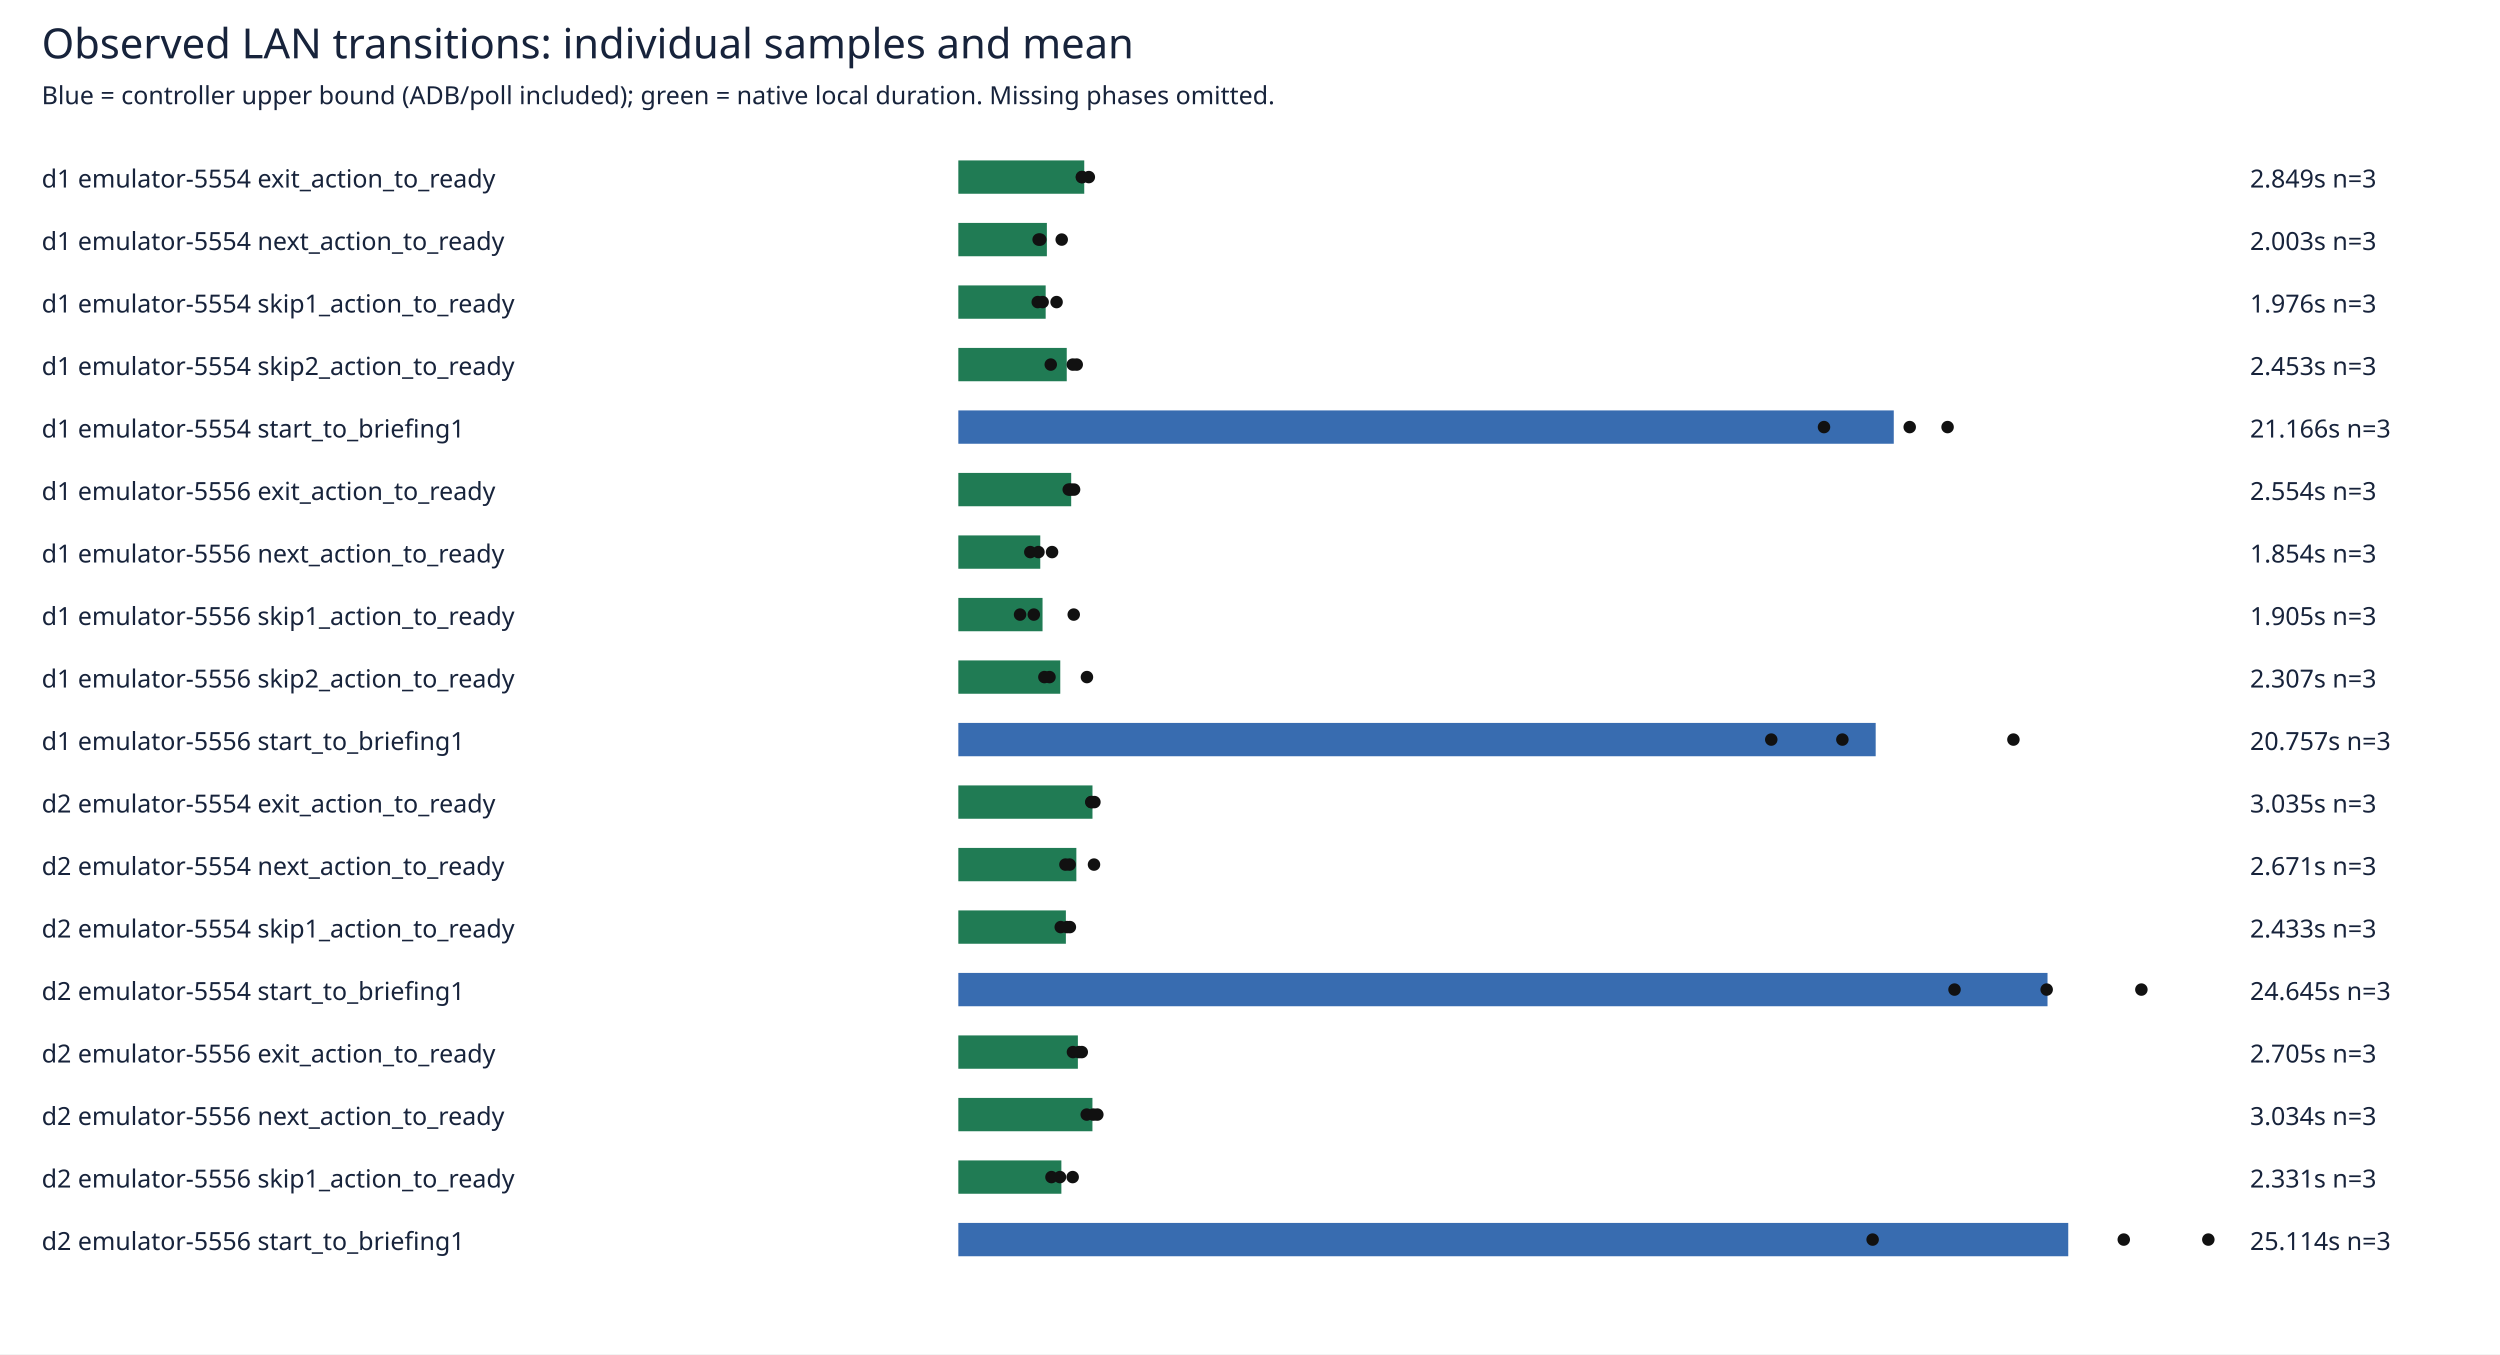
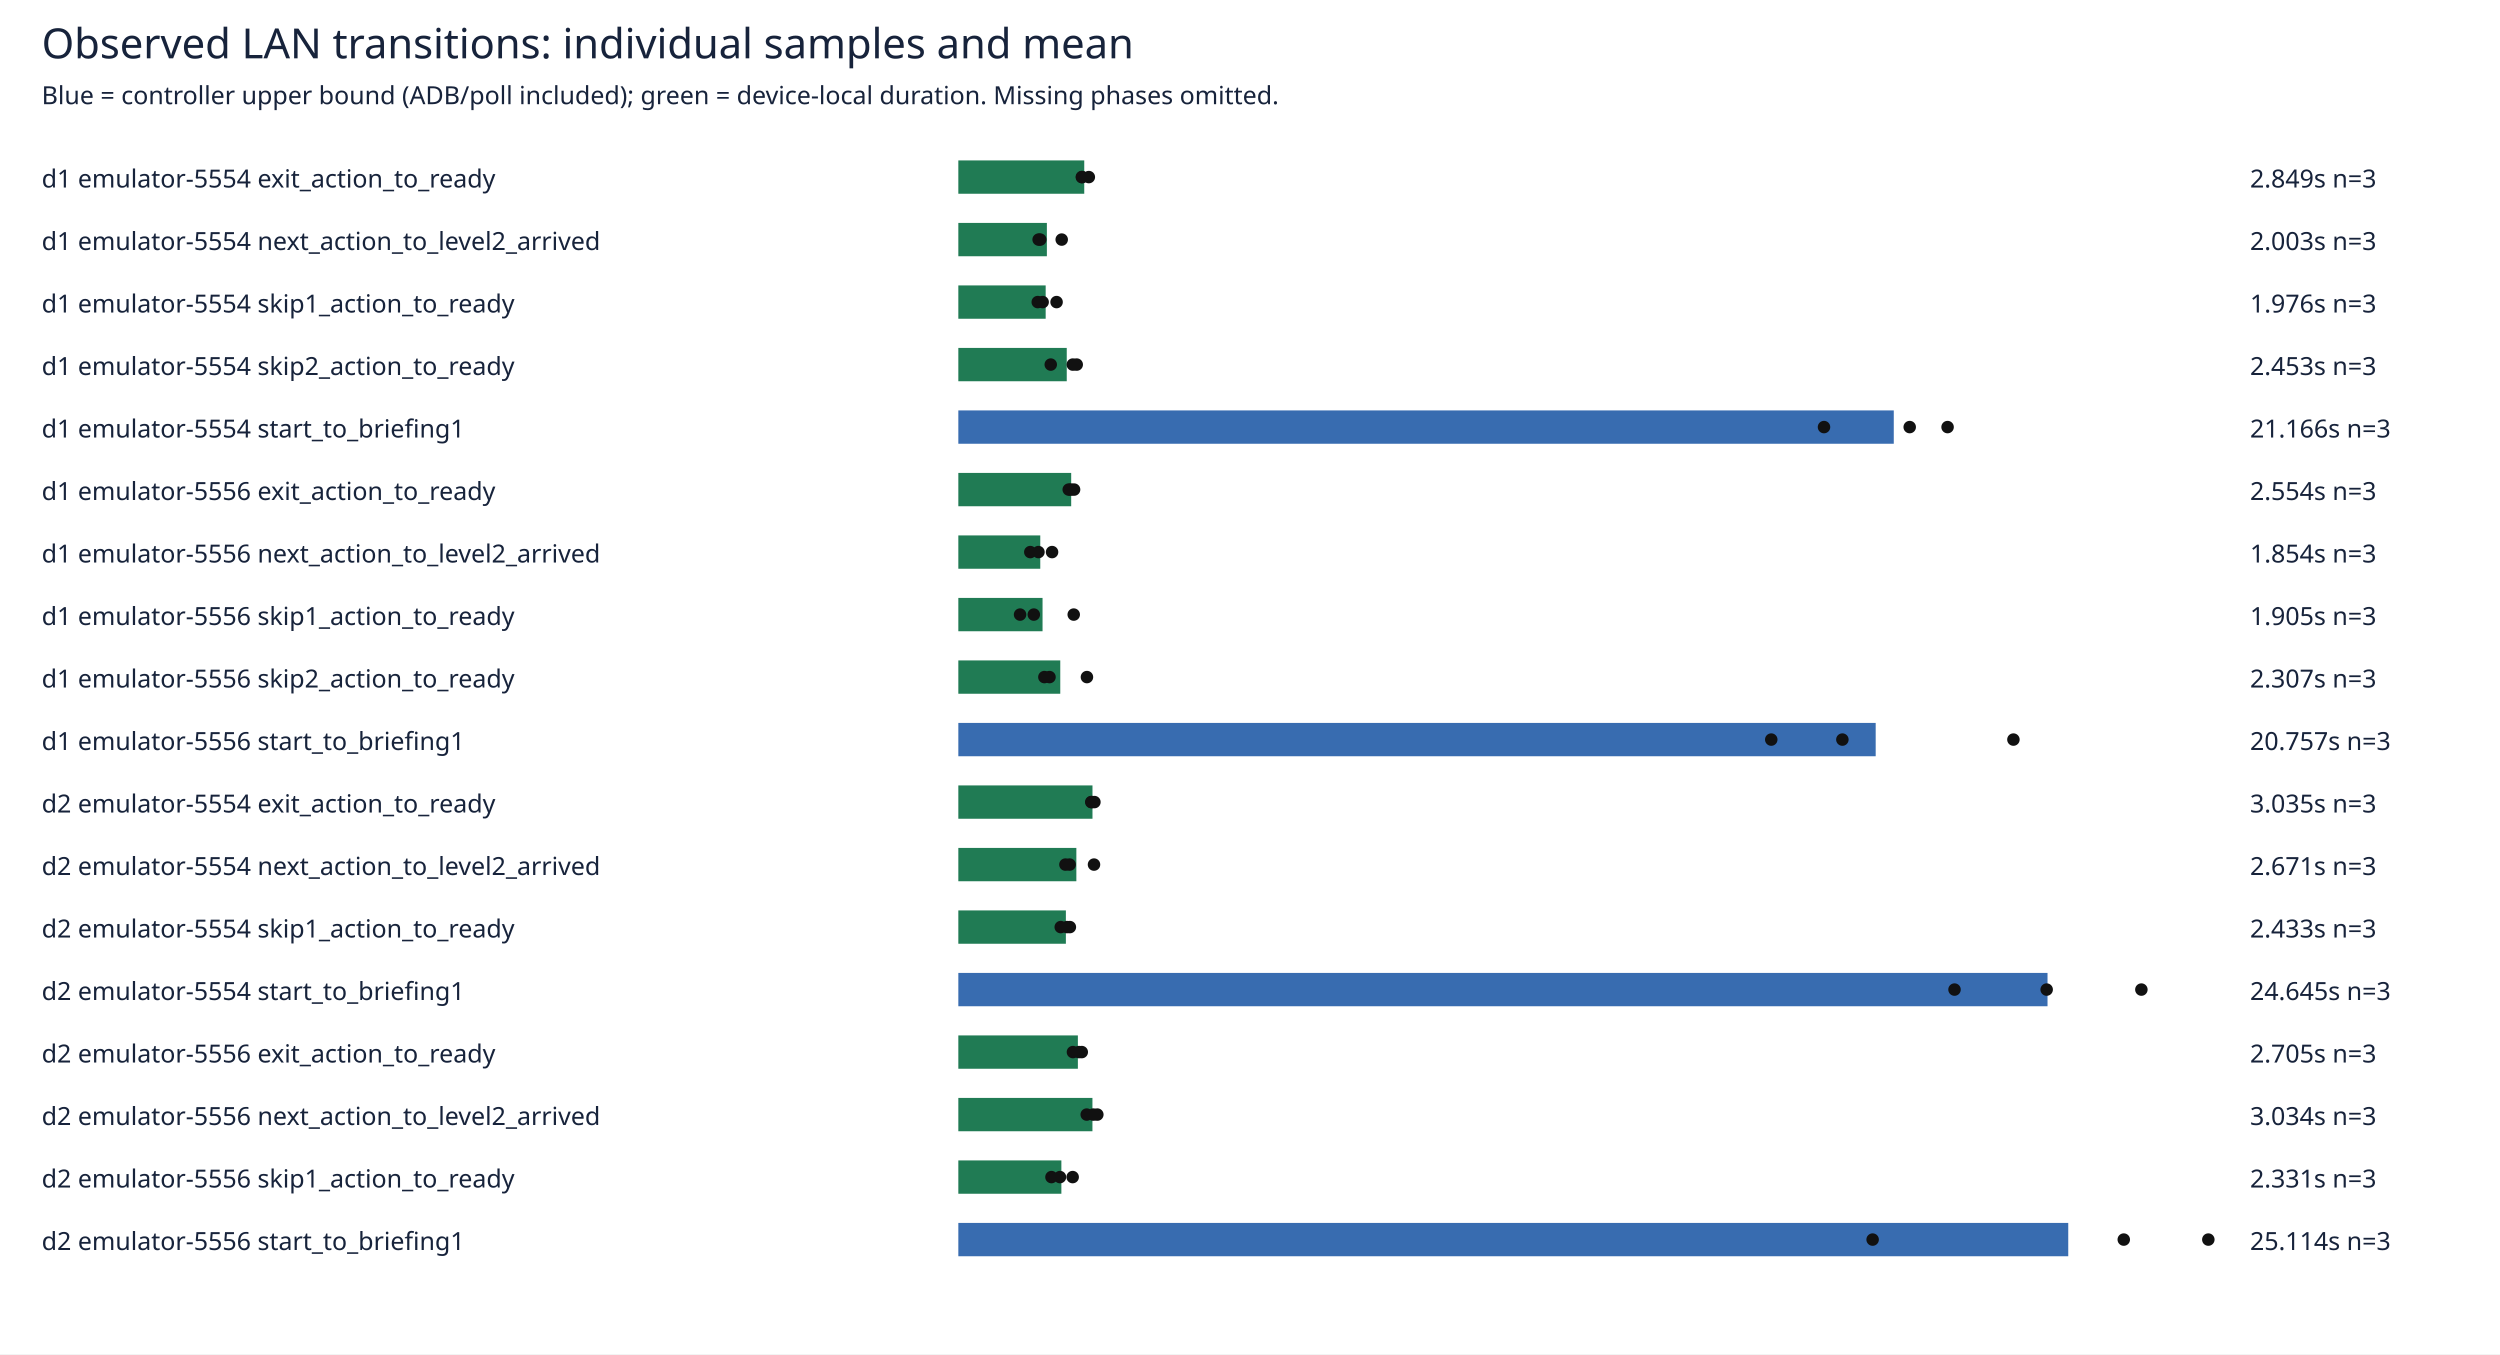
<svg xmlns="http://www.w3.org/2000/svg" width="1200" height="650" viewBox="0 0 1200 650">
  <rect width="100%" height="100%" fill="white" />
  <g font-family="sans-serif" fill="#17233b">
    <text x="20" y="28" font-size="20">Observed LAN transitions: individual samples and mean</text>
-     <text x="20" y="50" font-size="12">Blue = controller upper bound (ADB/poll included); green = native local duration. Missing phases omitted.</text>
+     <text x="20" y="50" font-size="12">Blue = controller upper bound (ADB/poll included); green = device-local duration. Missing phases omitted.</text>
    <text x="20" y="90" font-size="12">d1 emulator-5554 exit_action_to_ready</text>
    <rect x="460" y="77" width="60.44" height="16" fill="#207b54" />
    <circle cx="519.29" cy="85" r="3" fill="#111" />
    <circle cx="522.64" cy="85" r="3" fill="#111" />
    <circle cx="519.38" cy="85" r="3" fill="#111" />
    <text x="1080" y="90" font-size="12">2.849s n=3</text>
-     <text x="20" y="120" font-size="12">d1 emulator-5554 next_action_to_ready</text>
+     <text x="20" y="120" font-size="12">d1 emulator-5554 next_action_to_level2_arrived</text>
    <rect x="460" y="107" width="42.50" height="16" fill="#207b54" />
    <circle cx="509.62" cy="115" r="3" fill="#111" />
    <circle cx="499.33" cy="115" r="3" fill="#111" />
    <circle cx="498.54" cy="115" r="3" fill="#111" />
    <text x="1080" y="120" font-size="12">2.003s n=3</text>
    <text x="20" y="150" font-size="12">d1 emulator-5554 skip1_action_to_ready</text>
    <rect x="460" y="137" width="41.92" height="16" fill="#207b54" />
    <circle cx="500.47" cy="145" r="3" fill="#111" />
    <circle cx="507.16" cy="145" r="3" fill="#111" />
    <circle cx="498.12" cy="145" r="3" fill="#111" />
    <text x="1080" y="150" font-size="12">1.976s n=3</text>
    <text x="20" y="180" font-size="12">d1 emulator-5554 skip2_action_to_ready</text>
    <rect x="460" y="167" width="52.04" height="16" fill="#207b54" />
    <circle cx="516.83" cy="175" r="3" fill="#111" />
    <circle cx="514.94" cy="175" r="3" fill="#111" />
    <circle cx="504.36" cy="175" r="3" fill="#111" />
    <text x="1080" y="180" font-size="12">2.453s n=3</text>
    <text x="20" y="210" font-size="12">d1 emulator-5554 start_to_briefing1</text>
    <rect x="460" y="197" width="449.01" height="16" fill="#386cb0" />
    <circle cx="934.84" cy="205" r="3" fill="#111" />
    <circle cx="875.52" cy="205" r="3" fill="#111" />
    <circle cx="916.66" cy="205" r="3" fill="#111" />
    <text x="1080" y="210" font-size="12">21.166s n=3</text>
    <text x="20" y="240" font-size="12">d1 emulator-5556 exit_action_to_ready</text>
    <rect x="460" y="227" width="54.17" height="16" fill="#207b54" />
    <circle cx="512.99" cy="235" r="3" fill="#111" />
    <circle cx="513.97" cy="235" r="3" fill="#111" />
    <circle cx="515.56" cy="235" r="3" fill="#111" />
    <text x="1080" y="240" font-size="12">2.554s n=3</text>
-     <text x="20" y="270" font-size="12">d1 emulator-5556 next_action_to_ready</text>
+     <text x="20" y="270" font-size="12">d1 emulator-5556 next_action_to_level2_arrived</text>
    <rect x="460" y="257" width="39.33" height="16" fill="#207b54" />
    <circle cx="504.99" cy="265" r="3" fill="#111" />
    <circle cx="494.54" cy="265" r="3" fill="#111" />
    <circle cx="498.46" cy="265" r="3" fill="#111" />
    <text x="1080" y="270" font-size="12">1.854s n=3</text>
    <text x="20" y="300" font-size="12">d1 emulator-5556 skip1_action_to_ready</text>
    <rect x="460" y="287" width="40.42" height="16" fill="#207b54" />
    <circle cx="515.39" cy="295" r="3" fill="#111" />
    <circle cx="496.23" cy="295" r="3" fill="#111" />
    <circle cx="489.63" cy="295" r="3" fill="#111" />
    <text x="1080" y="300" font-size="12">1.905s n=3</text>
    <text x="20" y="330" font-size="12">d1 emulator-5556 skip2_action_to_ready</text>
    <rect x="460" y="317" width="48.93" height="16" fill="#207b54" />
    <circle cx="521.73" cy="325" r="3" fill="#111" />
    <circle cx="503.76" cy="325" r="3" fill="#111" />
    <circle cx="501.30" cy="325" r="3" fill="#111" />
    <text x="1080" y="330" font-size="12">2.307s n=3</text>
    <text x="20" y="360" font-size="12">d1 emulator-5556 start_to_briefing1</text>
    <rect x="460" y="347" width="440.33" height="16" fill="#386cb0" />
    <circle cx="966.44" cy="355" r="3" fill="#111" />
    <circle cx="850.20" cy="355" r="3" fill="#111" />
    <circle cx="884.34" cy="355" r="3" fill="#111" />
    <text x="1080" y="360" font-size="12">20.757s n=3</text>
    <text x="20" y="390" font-size="12">d2 emulator-5554 exit_action_to_ready</text>
    <rect x="460" y="377" width="64.39" height="16" fill="#207b54" />
    <circle cx="524.06" cy="385" r="3" fill="#111" />
    <circle cx="525.32" cy="385" r="3" fill="#111" />
    <circle cx="523.79" cy="385" r="3" fill="#111" />
    <text x="1080" y="390" font-size="12">3.035s n=3</text>
-     <text x="20" y="420" font-size="12">d2 emulator-5554 next_action_to_ready</text>
+     <text x="20" y="420" font-size="12">d2 emulator-5554 next_action_to_level2_arrived</text>
    <rect x="460" y="407" width="56.65" height="16" fill="#207b54" />
    <circle cx="525.12" cy="415" r="3" fill="#111" />
    <circle cx="513.44" cy="415" r="3" fill="#111" />
    <circle cx="511.40" cy="415" r="3" fill="#111" />
    <text x="1080" y="420" font-size="12">2.671s n=3</text>
    <text x="20" y="450" font-size="12">d2 emulator-5554 skip1_action_to_ready</text>
    <rect x="460" y="437" width="51.62" height="16" fill="#207b54" />
    <circle cx="513.54" cy="445" r="3" fill="#111" />
    <circle cx="509.15" cy="445" r="3" fill="#111" />
    <circle cx="512.16" cy="445" r="3" fill="#111" />
    <text x="1080" y="450" font-size="12">2.433s n=3</text>
    <text x="20" y="480" font-size="12">d2 emulator-5554 start_to_briefing1</text>
    <rect x="460" y="467" width="522.81" height="16" fill="#386cb0" />
    <circle cx="982.40" cy="475" r="3" fill="#111" />
    <circle cx="1027.86" cy="475" r="3" fill="#111" />
    <circle cx="938.17" cy="475" r="3" fill="#111" />
    <text x="1080" y="480" font-size="12">24.645s n=3</text>
    <text x="20" y="510" font-size="12">d2 emulator-5556 exit_action_to_ready</text>
    <rect x="460" y="497" width="57.38" height="16" fill="#207b54" />
    <circle cx="515.01" cy="505" r="3" fill="#111" />
    <circle cx="517.89" cy="505" r="3" fill="#111" />
    <circle cx="519.25" cy="505" r="3" fill="#111" />
    <text x="1080" y="510" font-size="12">2.705s n=3</text>
-     <text x="20" y="540" font-size="12">d2 emulator-5556 next_action_to_ready</text>
+     <text x="20" y="540" font-size="12">d2 emulator-5556 next_action_to_level2_arrived</text>
    <rect x="460" y="527" width="64.37" height="16" fill="#207b54" />
    <circle cx="526.72" cy="535" r="3" fill="#111" />
    <circle cx="521.62" cy="535" r="3" fill="#111" />
    <circle cx="524.76" cy="535" r="3" fill="#111" />
    <text x="1080" y="540" font-size="12">3.034s n=3</text>
    <text x="20" y="570" font-size="12">d2 emulator-5556 skip1_action_to_ready</text>
    <rect x="460" y="557" width="49.46" height="16" fill="#207b54" />
    <circle cx="514.88" cy="565" r="3" fill="#111" />
    <circle cx="508.79" cy="565" r="3" fill="#111" />
    <circle cx="504.70" cy="565" r="3" fill="#111" />
    <text x="1080" y="570" font-size="12">2.331s n=3</text>
    <text x="20" y="600" font-size="12">d2 emulator-5556 start_to_briefing1</text>
    <rect x="460" y="587" width="532.76" height="16" fill="#386cb0" />
    <circle cx="1019.41" cy="595" r="3" fill="#111" />
    <circle cx="1060.00" cy="595" r="3" fill="#111" />
    <circle cx="898.86" cy="595" r="3" fill="#111" />
    <text x="1080" y="600" font-size="12">25.114s n=3</text>
  </g>
</svg>
